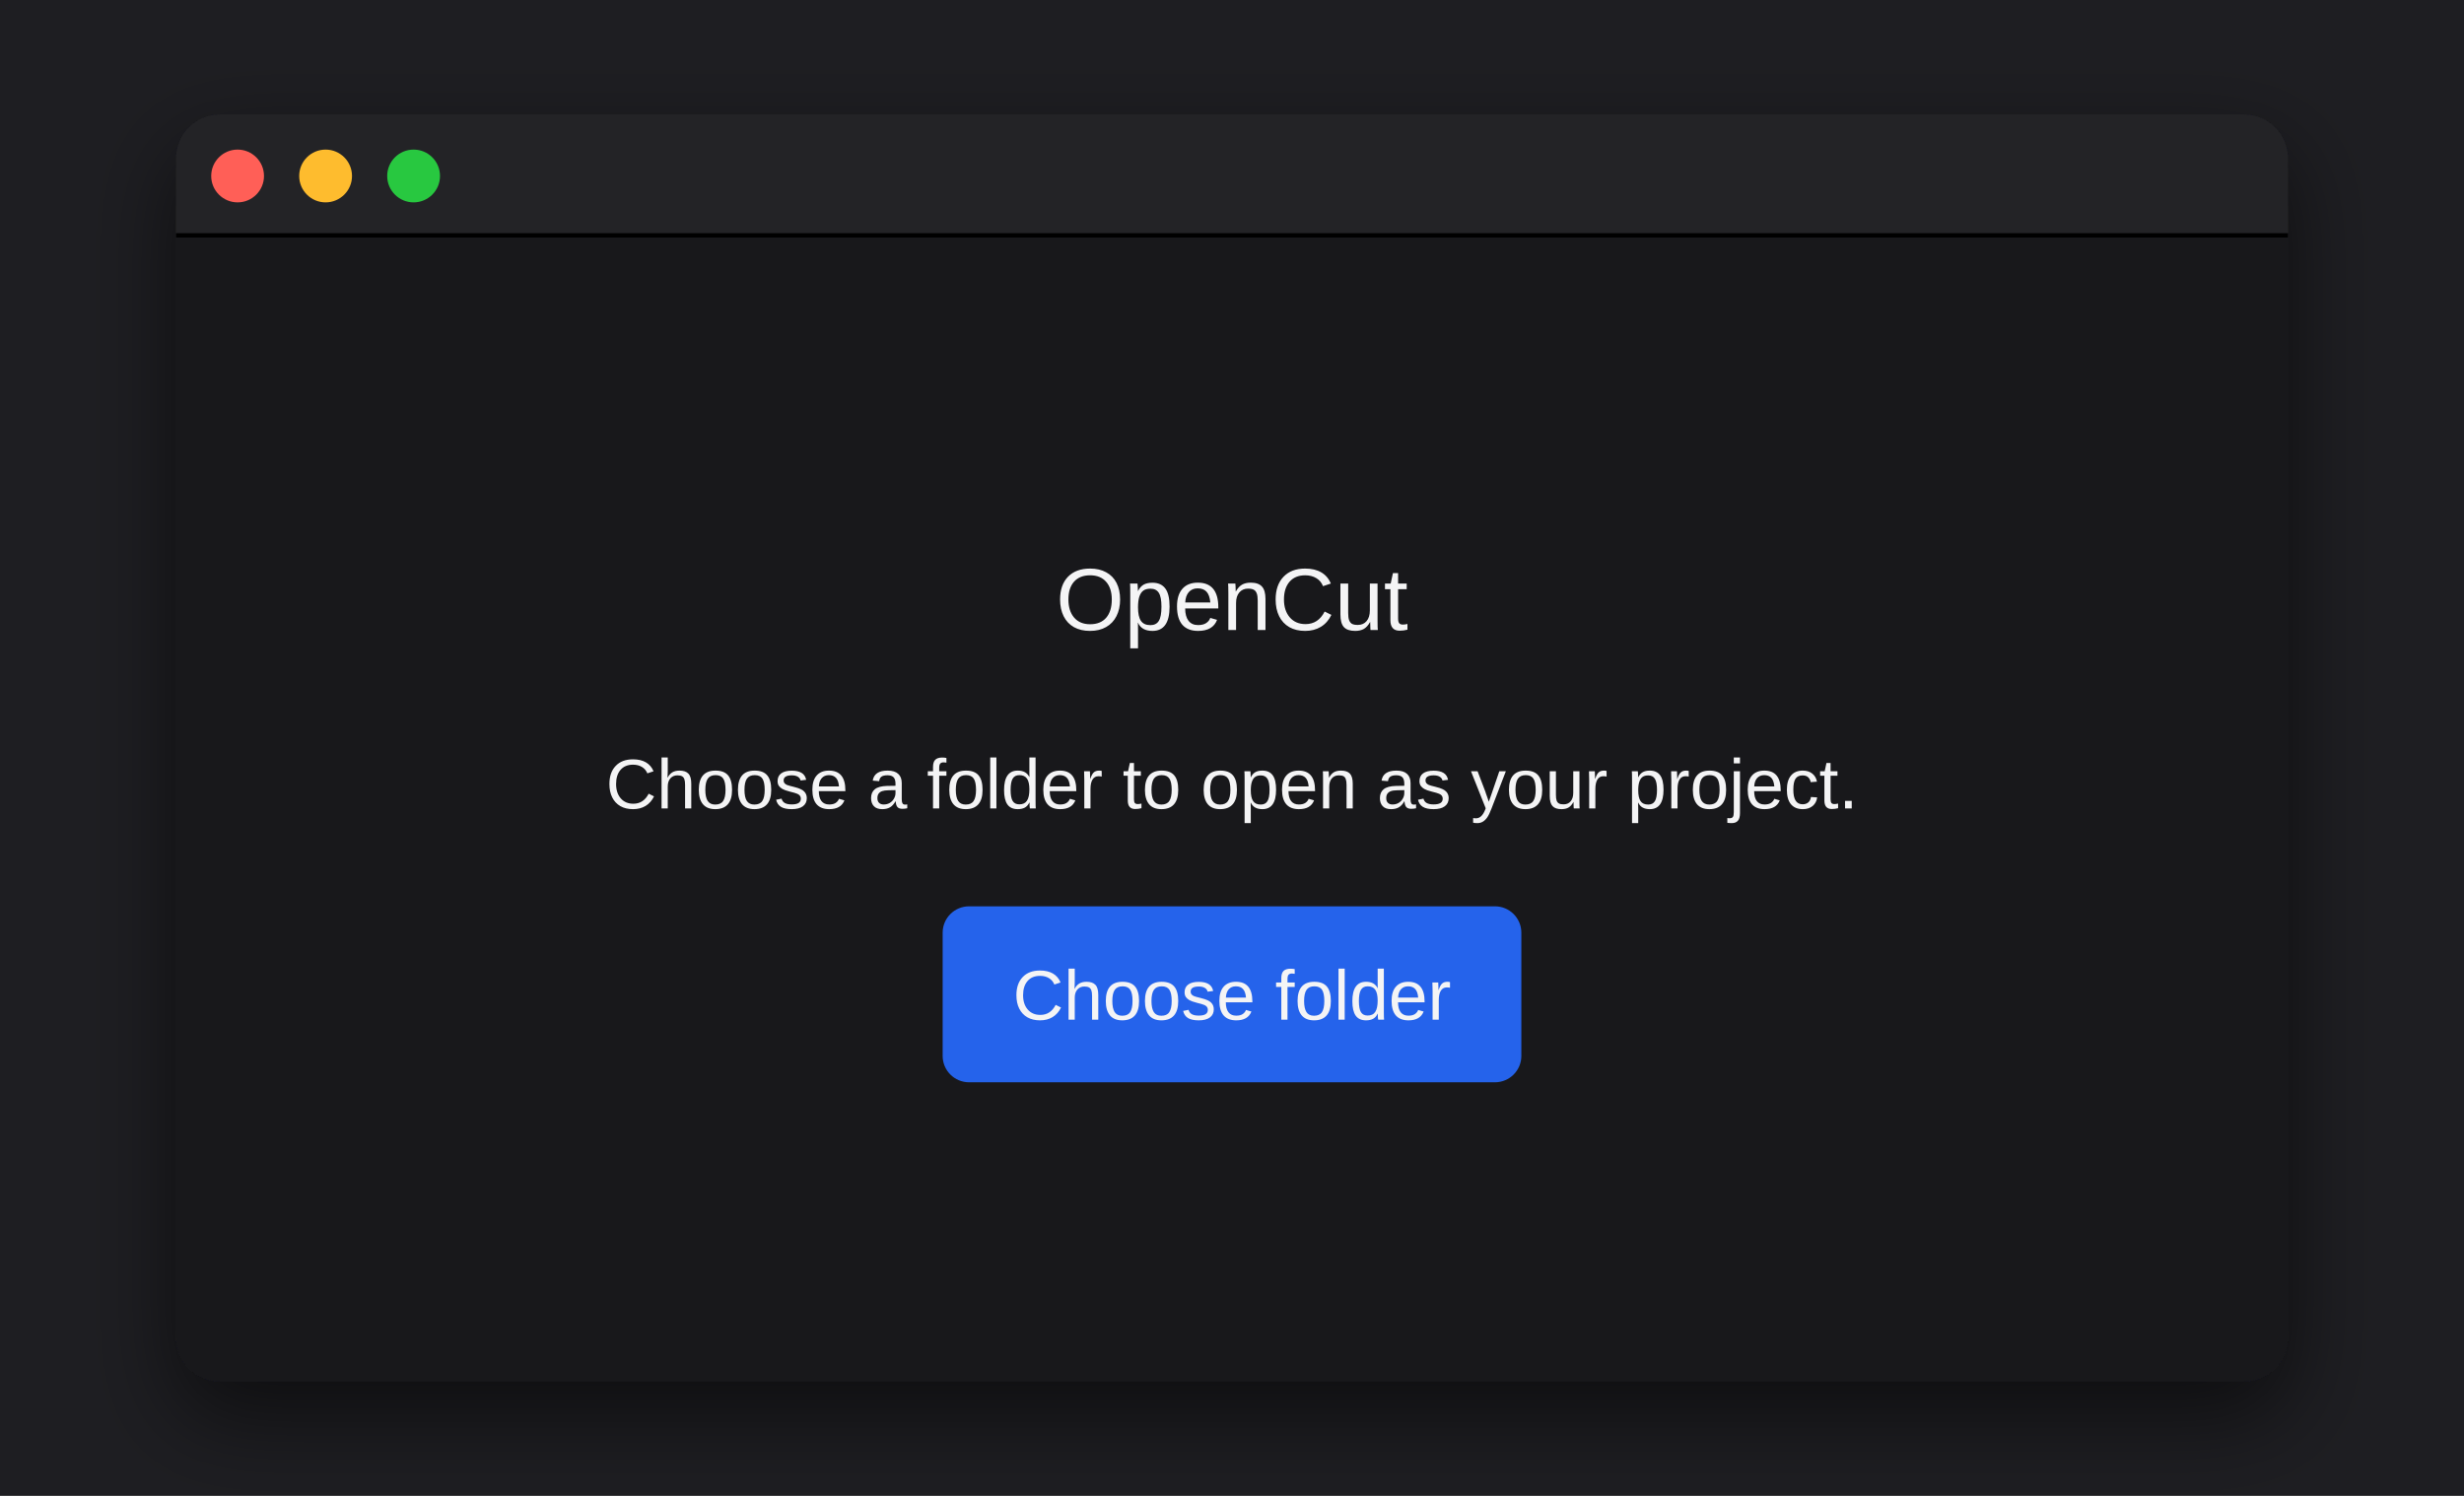
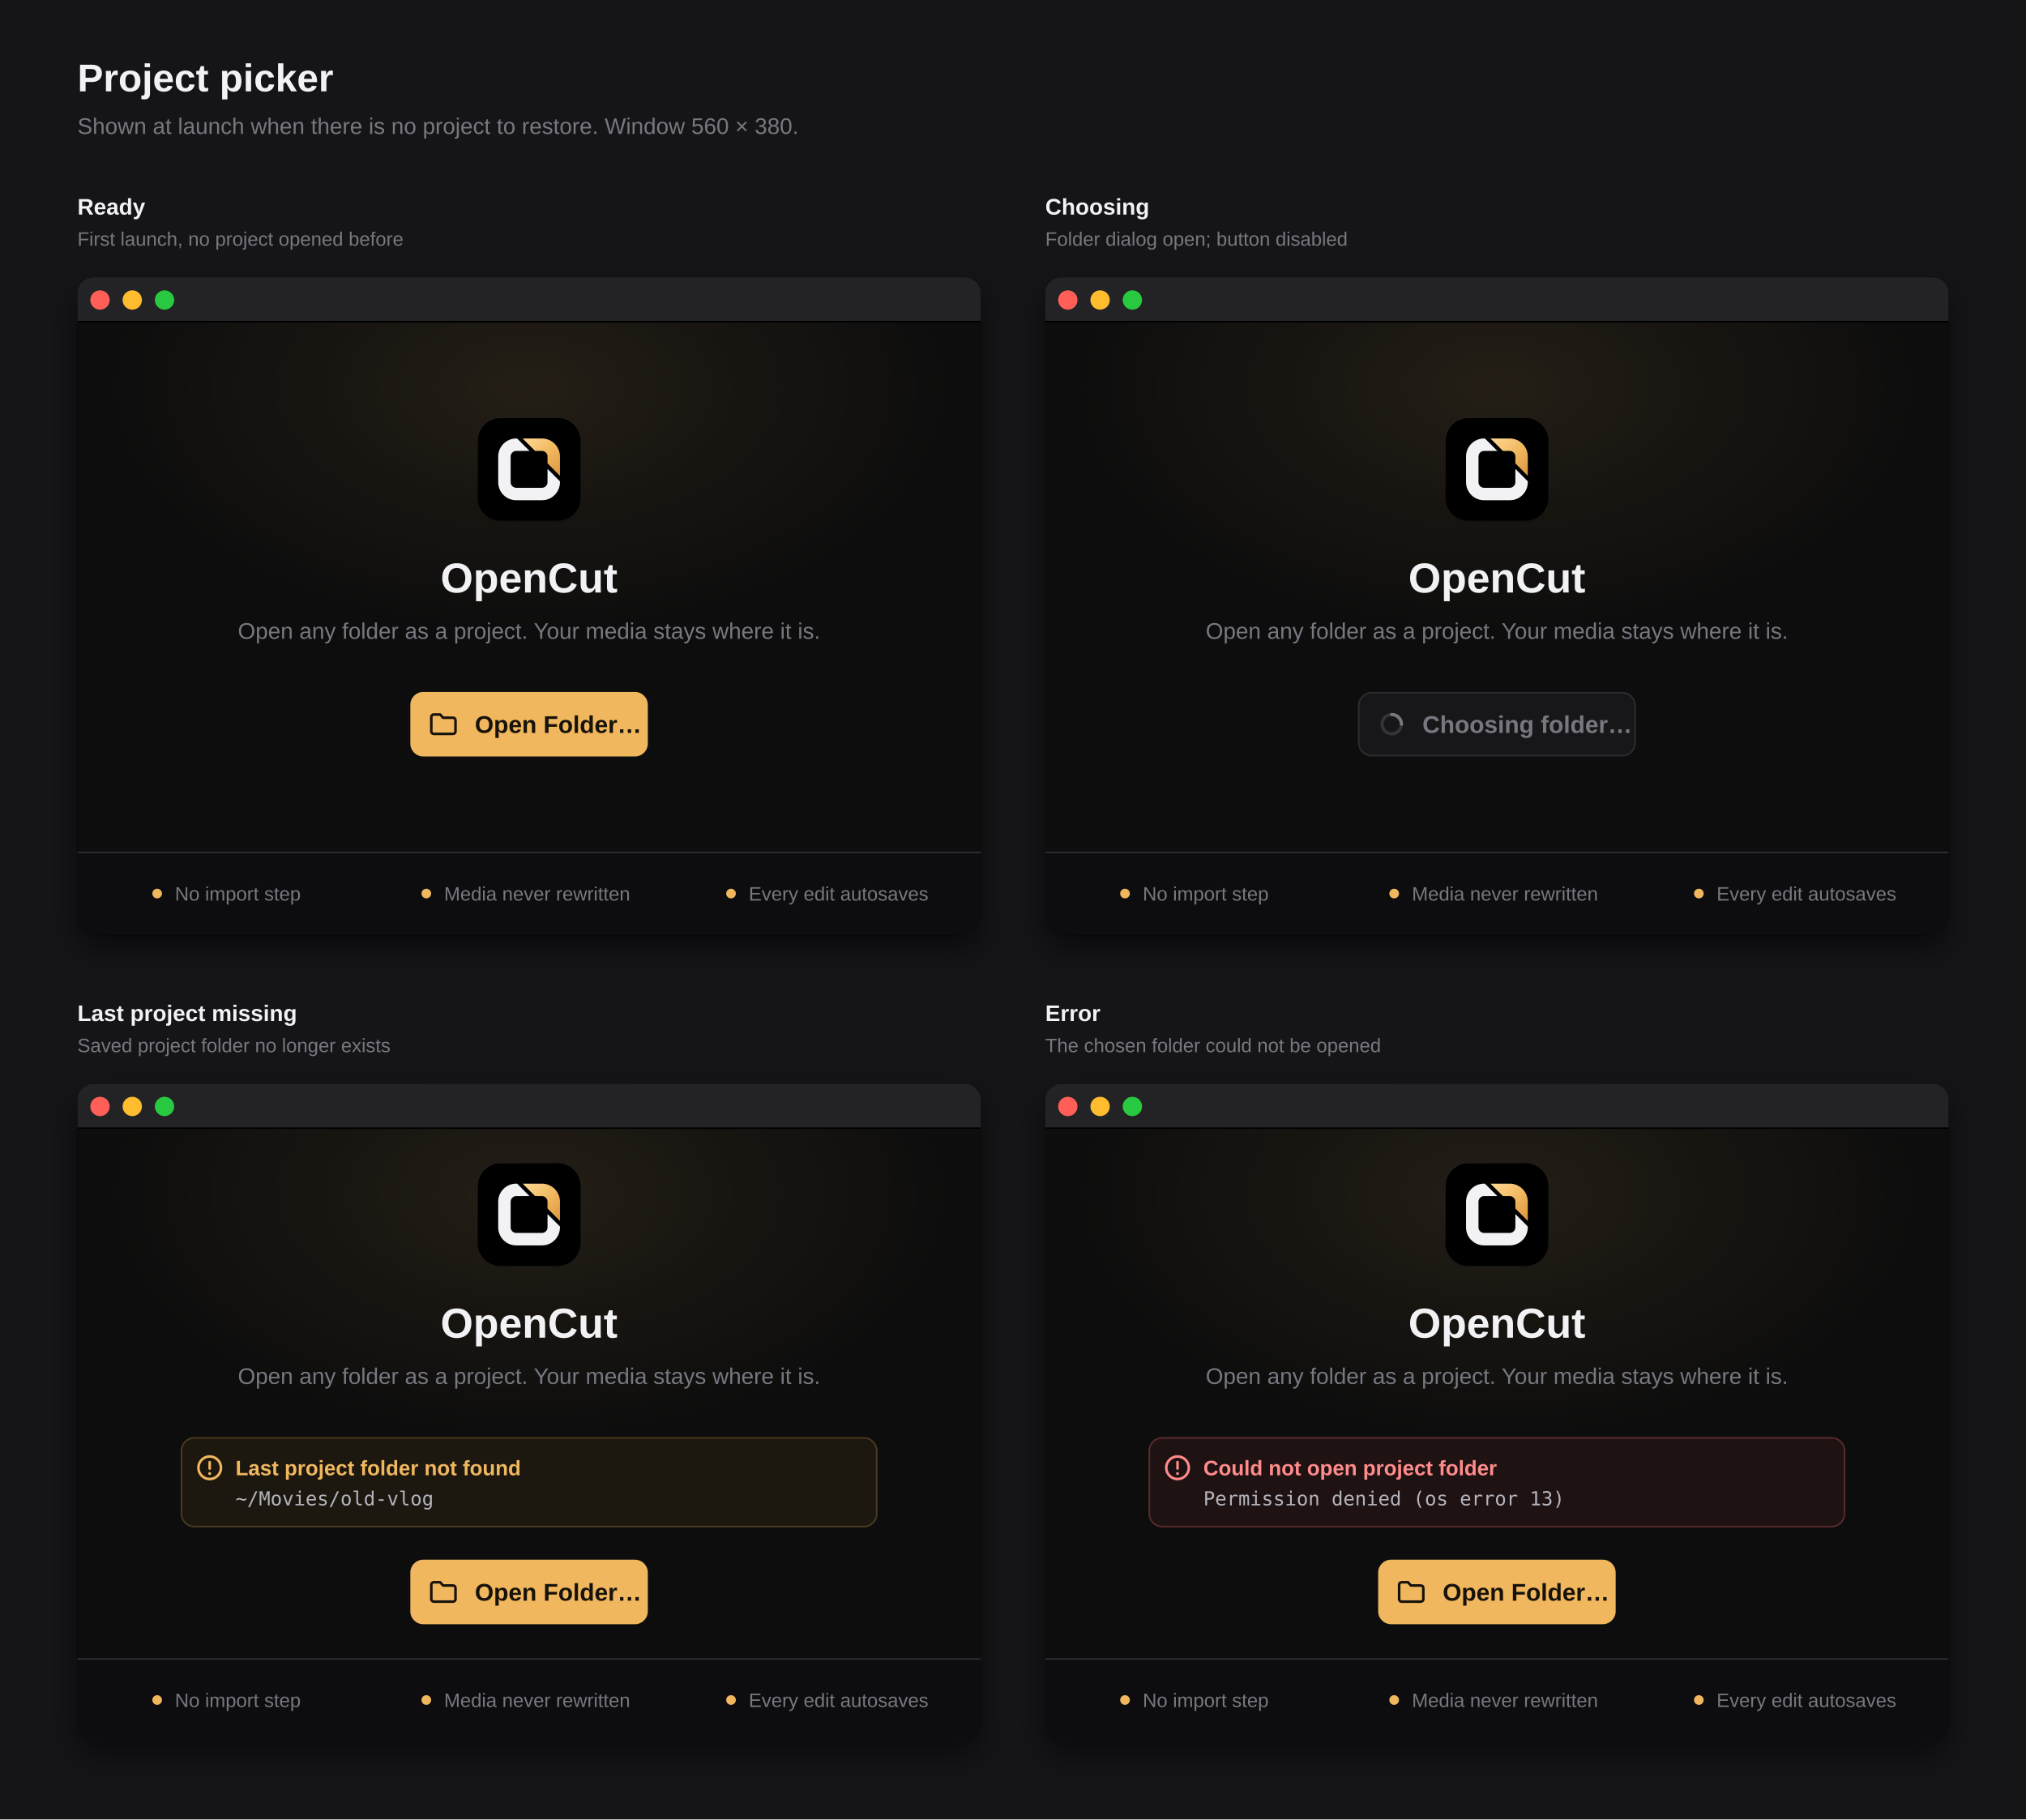
- <svg xmlns="http://www.w3.org/2000/svg" width="560" height="340" viewBox="0 0 560 340">
+ <svg xmlns="http://www.w3.org/2000/svg" width="1256" height="1128" viewBox="0 0 1256 1128">
  <style>.s{font-family:-apple-system,BlinkMacSystemFont,"SF Pro Text","Helvetica Neue",Arial,sans-serif}.m{font-family:"SF Mono",Menlo,Monaco,Consolas,monospace}</style>
  <defs>
    <filter id="shadow" x="-20%" y="-20%" width="140%" height="160%">
      <feDropShadow dx="0" dy="8" stdDeviation="10" flood-color="#000" flood-opacity="0.55" />
    </filter>
-     <linearGradient id="sky" x1="0" y1="0" x2="0" y2="1">
-       <stop offset="0" stop-color="#1b2745" />
-       <stop offset="0.55" stop-color="#7a4a62" />
-       <stop offset="1" stop-color="#e2905c" />
-     </linearGradient>
-     <radialGradient id="sun">
-       <stop offset="0" stop-color="#ffe2a8" />
-       <stop offset="0.45" stop-color="#ffc77a" stop-opacity="0.9" />
-       <stop offset="1" stop-color="#ffb066" stop-opacity="0" />
+     <radialGradient id="glow">
+       <stop offset="0" stop-color="#f0b75e" stop-opacity="0.10" />
+       <stop offset="1" stop-color="#f0b75e" stop-opacity="0" />
    </radialGradient>
-     <linearGradient id="street" x1="0" y1="0" x2="1" y2="1">
-       <stop offset="0" stop-color="#3a4256" />
-       <stop offset="0.6" stop-color="#8a5a4c" />
-       <stop offset="1" stop-color="#d48a56" />
-     </linearGradient>
-     <clipPath id="c1">
-       <rect x="40" y="26" width="480" height="288" rx="10" />
+     <clipPath id="w0">
+       <rect x="48" y="172" width="560" height="408" rx="10" />
    </clipPath>
+     <clipPath id="w1">
+       <rect x="648" y="172" width="560" height="408" rx="10" />
+     </clipPath>
+     <clipPath id="w2">
+       <rect x="48" y="672" width="560" height="408" rx="10" />
+     </clipPath>
+     <clipPath id="w3">
+       <rect x="648" y="672" width="560" height="408" rx="10" />
+     </clipPath>
+     <symbol id="app-icon" viewBox="0 0 1024 1024">
+       <defs>
+         <linearGradient id="app-icon-tile" x1="192" y1="64" x2="832" y2="960" gradientUnits="userSpaceOnUse">
+           <stop stop-color="#25252B" />
+           <stop offset="0.55" stop-color="#17171A" />
+           <stop offset="1" stop-color="#0D0D0F" />
+         </linearGradient>
+         <linearGradient id="app-icon-edge" x1="256" y1="64" x2="768" y2="960" gradientUnits="userSpaceOnUse">
+           <stop stop-color="#FFFFFF" stop-opacity="0.16" />
+           <stop offset="0.5" stop-color="#FFFFFF" stop-opacity="0.04" />
+           <stop offset="1" stop-color="#FFFFFF" stop-opacity="0.08" />
+         </linearGradient>
+         <linearGradient id="app-icon-gold" x1="456" y1="244" x2="780" y2="568" gradientUnits="userSpaceOnUse">
+           <stop stop-color="#FFDA94" />
+           <stop offset="0.55" stop-color="#F0B75E" />
+           <stop offset="1" stop-color="#DD963E" />
+         </linearGradient>
+       </defs>
+       <rect x="64" y="72" width="896" height="896" rx="200" fill="#000000" fill-opacity="0.18" />
+       <rect x="64" y="64" width="896" height="896" rx="200" fill="url(#app-icon-tile)" />
+       <rect x="65" y="65" width="894" height="894" rx="199" stroke="url(#app-icon-edge)" stroke-width="2" />
+       <path fill="#F2F2F4" d="M408 244H400C314 244 244 314 244 400V624C244 710 314 780 400 780H624C710 780 780 710 780 624V616L672 508V624C672 650 650 672 624 672H400C374 672 352 650 352 624V400C352 374 374 352 400 352H516L408 244Z" />
+       <path fill="url(#app-icon-gold)" d="M456 244H624C710 244 780 314 780 400V568L672 460V400C672 374 650 352 624 352H564L456 244Z" />
+     </symbol>
  </defs>
-   <rect x="0" y="0" width="560" height="340" fill="#1e1e22" />
-   <rect x="40" y="26" width="480" height="288" rx="10" fill="#18181b" filter="url(#shadow)" />
-   <g clip-path="url(#c1)">
-     <rect x="40" y="26" width="480" height="28" fill="#232326" />
-     <rect x="40" y="53" width="480" height="1" fill="#000000" />
-     <circle cx="54" cy="40" r="6" fill="#ff5f57" />
-     <circle cx="74" cy="40" r="6" fill="#febc2e" />
-     <circle cx="94" cy="40" r="6" fill="#28c840" />
-     <rect x="40" y="54" width="480" height="260" fill="#18181b" />
-     <text class="s" x="280" y="143.2" font-size="20" fill="#f4f4f5" text-anchor="middle">OpenCut</text>
-     <text class="s" x="280" y="183.76" font-size="16" fill="#f4f4f5" text-anchor="middle">Choose a folder to open as your project.</text>
-     <rect x="214.24" y="206" width="131.52" height="40" rx="6" fill="#2563eb" />
-     <text class="s" x="280" y="231.76" font-size="16" fill="#f4f4f5" text-anchor="middle">Choose folder</text>
+   <rect width="1256" height="1128" fill="#151518" />
+   <text class="s" x="48" y="56.64" font-size="24" fill="#f2f2f4" font-weight="700">Project picker</text>
+   <text class="s" x="48" y="83.04" font-size="14" fill="#777780">Shown at launch when there is no project to restore. Window 560 × 380.</text>
+   <text class="s" x="48" y="133.04" font-size="14" fill="#f2f2f4" font-weight="600">Ready</text>
+   <text class="s" x="48" y="152.32" font-size="12" fill="#777780">First launch, no project opened before</text>
+   <rect x="48" y="172" width="560" height="408" rx="10" fill="#080809" filter="url(#shadow)" />
+   <g clip-path="url(#w0)">
+     <ellipse cx="328.0" cy="240" rx="260" ry="150" fill="url(#glow)" />
+     <rect x="48" y="172" width="560" height="28" fill="#232326" />
+     <rect x="48" y="199" width="560" height="1" fill="#000000" />
+     <circle cx="62" cy="186" r="6" fill="#ff5f57" />
+     <circle cx="82" cy="186" r="6" fill="#febc2e" />
+     <circle cx="102" cy="186" r="6" fill="#28c840" />
+     <use href="#app-icon" x="291.429" y="254.429" width="73.143" height="73.143" />
+     <text class="s" x="328" y="367.36" font-size="26" fill="#f2f2f4" font-weight="700" text-anchor="middle">OpenCut</text>
+     <text class="s" x="328" y="396.04" font-size="14" fill="#777780" text-anchor="middle">Open any folder as a project. Your media stays where it is.</text>
+     <rect x="254.379" y="429" width="147.241" height="40" rx="8" fill="#f0b75e" />
+     <path d="M267.38 444.5 a1.5 1.5 0 0 1 1.5 -1.5 h4 l1.8 2 h6.2 a1.5 1.5 0 0 1 1.5 1.5 v7 a1.5 1.5 0 0 1 -1.5 1.5 h-12 a1.5 1.5 0 0 1 -1.5 -1.5 z" fill="none" stroke="#17120a" stroke-width="1.6" stroke-linejoin="round" />
+     <text class="s" x="294.38" y="454.4" font-size="15" fill="#17120a" font-weight="600">Open Folder…</text>
+     <rect x="48" y="528" width="560" height="52" fill="#0d0d0f" />
+     <rect x="48" y="528" width="560" height="1" fill="#2b2b31" />
+     <circle cx="97.433" cy="554.0" r="3" fill="#f0b75e" />
+     <text class="s" x="108.433" y="558.32" font-size="12" fill="#777780">No import step</text>
+     <circle cx="264.3" cy="554.0" r="3" fill="#f0b75e" />
+     <text class="s" x="275.3" y="558.32" font-size="12" fill="#777780">Media never rewritten</text>
+     <circle cx="453.187" cy="554.0" r="3" fill="#f0b75e" />
+     <text class="s" x="464.187" y="558.32" font-size="12" fill="#777780">Every edit autosaves</text>
+   </g>
+   <text class="s" x="648" y="133.04" font-size="14" fill="#f2f2f4" font-weight="600">Choosing</text>
+   <text class="s" x="648" y="152.32" font-size="12" fill="#777780">Folder dialog open; button disabled</text>
+   <rect x="648" y="172" width="560" height="408" rx="10" fill="#080809" filter="url(#shadow)" />
+   <g clip-path="url(#w1)">
+     <ellipse cx="928.0" cy="240" rx="260" ry="150" fill="url(#glow)" />
+     <rect x="648" y="172" width="560" height="28" fill="#232326" />
+     <rect x="648" y="199" width="560" height="1" fill="#000000" />
+     <circle cx="662" cy="186" r="6" fill="#ff5f57" />
+     <circle cx="682" cy="186" r="6" fill="#febc2e" />
+     <circle cx="702" cy="186" r="6" fill="#28c840" />
+     <use href="#app-icon" x="891.429" y="254.429" width="73.143" height="73.143" />
+     <text class="s" x="928" y="367.36" font-size="26" fill="#f2f2f4" font-weight="700" text-anchor="middle">OpenCut</text>
+     <text class="s" x="928" y="396.04" font-size="14" fill="#777780" text-anchor="middle">Open any folder as a project. Your media stays where it is.</text>
+     <rect x="842.318" y="429.5" width="171.363" height="39" rx="8" fill="#17171a" stroke="#2b2b31" stroke-width="1" />
+     <circle cx="862.818" cy="449.0" r="6" fill="none" stroke="#777780" stroke-opacity="0.3" stroke-width="2" />
+     <path d="M862.818 443.0 a6 6 0 0 1 6 6" fill="none" stroke="#777780" stroke-width="2" stroke-linecap="round" />
+     <text class="s" x="881.818" y="454.4" font-size="15" fill="#777780" font-weight="600">Choosing folder…</text>
+     <rect x="648" y="528" width="560" height="52" fill="#0d0d0f" />
+     <rect x="648" y="528" width="560" height="1" fill="#2b2b31" />
+     <circle cx="697.433" cy="554.0" r="3" fill="#f0b75e" />
+     <text class="s" x="708.433" y="558.32" font-size="12" fill="#777780">No import step</text>
+     <circle cx="864.3" cy="554.0" r="3" fill="#f0b75e" />
+     <text class="s" x="875.3" y="558.32" font-size="12" fill="#777780">Media never rewritten</text>
+     <circle cx="1053.187" cy="554.0" r="3" fill="#f0b75e" />
+     <text class="s" x="1064.19" y="558.32" font-size="12" fill="#777780">Every edit autosaves</text>
+   </g>
+   <text class="s" x="48" y="633.04" font-size="14" fill="#f2f2f4" font-weight="600">Last project missing</text>
+   <text class="s" x="48" y="652.32" font-size="12" fill="#777780">Saved project folder no longer exists</text>
+   <rect x="48" y="672" width="560" height="408" rx="10" fill="#080809" filter="url(#shadow)" />
+   <g clip-path="url(#w2)">
+     <ellipse cx="328.0" cy="740" rx="260" ry="150" fill="url(#glow)" />
+     <rect x="48" y="672" width="560" height="28" fill="#232326" />
+     <rect x="48" y="699" width="560" height="1" fill="#000000" />
+     <circle cx="62" cy="686" r="6" fill="#ff5f57" />
+     <circle cx="82" cy="686" r="6" fill="#febc2e" />
+     <circle cx="102" cy="686" r="6" fill="#28c840" />
+     <use href="#app-icon" x="291.429" y="716.429" width="73.143" height="73.143" />
+     <text class="s" x="328" y="829.36" font-size="26" fill="#f2f2f4" font-weight="700" text-anchor="middle">OpenCut</text>
+     <text class="s" x="328" y="858.04" font-size="14" fill="#777780" text-anchor="middle">Open any folder as a project. Your media stays where it is.</text>
+     <rect x="112.5" y="891.5" width="431" height="55" rx="8" fill="#1c170f" stroke="#4a3a20" stroke-width="1" />
+     <circle cx="130" cy="910.0" r="7" fill="none" stroke="#f0b75e" stroke-width="1.6" />
+     <path d="M130 906.5 v4" stroke="#f0b75e" stroke-width="1.6" stroke-linecap="round" />
+     <circle cx="130" cy="913.6" r="0.9" fill="#f0b75e" />
+     <text class="s" x="146" y="914.68" font-size="13" fill="#f0b75e" font-weight="600">Last project folder not found</text>
+     <text class="m" x="146" y="933.32" font-size="12" fill="#b4b4bc">~/Movies/old-vlog</text>
+     <rect x="254.379" y="967" width="147.241" height="40" rx="8" fill="#f0b75e" />
+     <path d="M267.38 982.5 a1.5 1.5 0 0 1 1.5 -1.5 h4 l1.8 2 h6.2 a1.5 1.5 0 0 1 1.5 1.5 v7 a1.5 1.5 0 0 1 -1.5 1.5 h-12 a1.5 1.5 0 0 1 -1.5 -1.5 z" fill="none" stroke="#17120a" stroke-width="1.6" stroke-linejoin="round" />
+     <text class="s" x="294.38" y="992.4" font-size="15" fill="#17120a" font-weight="600">Open Folder…</text>
+     <rect x="48" y="1028" width="560" height="52" fill="#0d0d0f" />
+     <rect x="48" y="1028" width="560" height="1" fill="#2b2b31" />
+     <circle cx="97.433" cy="1054.0" r="3" fill="#f0b75e" />
+     <text class="s" x="108.433" y="1058.32" font-size="12" fill="#777780">No import step</text>
+     <circle cx="264.3" cy="1054.0" r="3" fill="#f0b75e" />
+     <text class="s" x="275.3" y="1058.32" font-size="12" fill="#777780">Media never rewritten</text>
+     <circle cx="453.187" cy="1054.0" r="3" fill="#f0b75e" />
+     <text class="s" x="464.187" y="1058.32" font-size="12" fill="#777780">Every edit autosaves</text>
+   </g>
+   <text class="s" x="648" y="633.04" font-size="14" fill="#f2f2f4" font-weight="600">Error</text>
+   <text class="s" x="648" y="652.32" font-size="12" fill="#777780">The chosen folder could not be opened</text>
+   <rect x="648" y="672" width="560" height="408" rx="10" fill="#080809" filter="url(#shadow)" />
+   <g clip-path="url(#w3)">
+     <ellipse cx="928.0" cy="740" rx="260" ry="150" fill="url(#glow)" />
+     <rect x="648" y="672" width="560" height="28" fill="#232326" />
+     <rect x="648" y="699" width="560" height="1" fill="#000000" />
+     <circle cx="662" cy="686" r="6" fill="#ff5f57" />
+     <circle cx="682" cy="686" r="6" fill="#febc2e" />
+     <circle cx="702" cy="686" r="6" fill="#28c840" />
+     <use href="#app-icon" x="891.429" y="716.429" width="73.143" height="73.143" />
+     <text class="s" x="928" y="829.36" font-size="26" fill="#f2f2f4" font-weight="700" text-anchor="middle">OpenCut</text>
+     <text class="s" x="928" y="858.04" font-size="14" fill="#777780" text-anchor="middle">Open any folder as a project. Your media stays where it is.</text>
+     <rect x="712.5" y="891.5" width="431" height="55" rx="8" fill="#1f1213" stroke="#5a2a2c" stroke-width="1" />
+     <circle cx="730" cy="910.0" r="7" fill="none" stroke="#ff8b8b" stroke-width="1.6" />
+     <path d="M730 906.5 v4" stroke="#ff8b8b" stroke-width="1.6" stroke-linecap="round" />
+     <circle cx="730" cy="913.6" r="0.9" fill="#ff8b8b" />
+     <text class="s" x="746" y="914.68" font-size="13" fill="#ff8b8b" font-weight="600">Could not open project folder</text>
+     <text class="m" x="746" y="933.32" font-size="12" fill="#b4b4bc">Permission denied (os error 13)</text>
+     <rect x="854.38" y="967" width="147.241" height="40" rx="8" fill="#f0b75e" />
+     <path d="M867.38 982.5 a1.5 1.5 0 0 1 1.5 -1.5 h4 l1.8 2 h6.2 a1.5 1.5 0 0 1 1.5 1.5 v7 a1.5 1.5 0 0 1 -1.5 1.5 h-12 a1.5 1.5 0 0 1 -1.5 -1.5 z" fill="none" stroke="#17120a" stroke-width="1.6" stroke-linejoin="round" />
+     <text class="s" x="894.38" y="992.4" font-size="15" fill="#17120a" font-weight="600">Open Folder…</text>
+     <rect x="648" y="1028" width="560" height="52" fill="#0d0d0f" />
+     <rect x="648" y="1028" width="560" height="1" fill="#2b2b31" />
+     <circle cx="697.433" cy="1054.0" r="3" fill="#f0b75e" />
+     <text class="s" x="708.433" y="1058.32" font-size="12" fill="#777780">No import step</text>
+     <circle cx="864.3" cy="1054.0" r="3" fill="#f0b75e" />
+     <text class="s" x="875.3" y="1058.32" font-size="12" fill="#777780">Media never rewritten</text>
+     <circle cx="1053.187" cy="1054.0" r="3" fill="#f0b75e" />
+     <text class="s" x="1064.19" y="1058.32" font-size="12" fill="#777780">Every edit autosaves</text>
  </g>
</svg>
